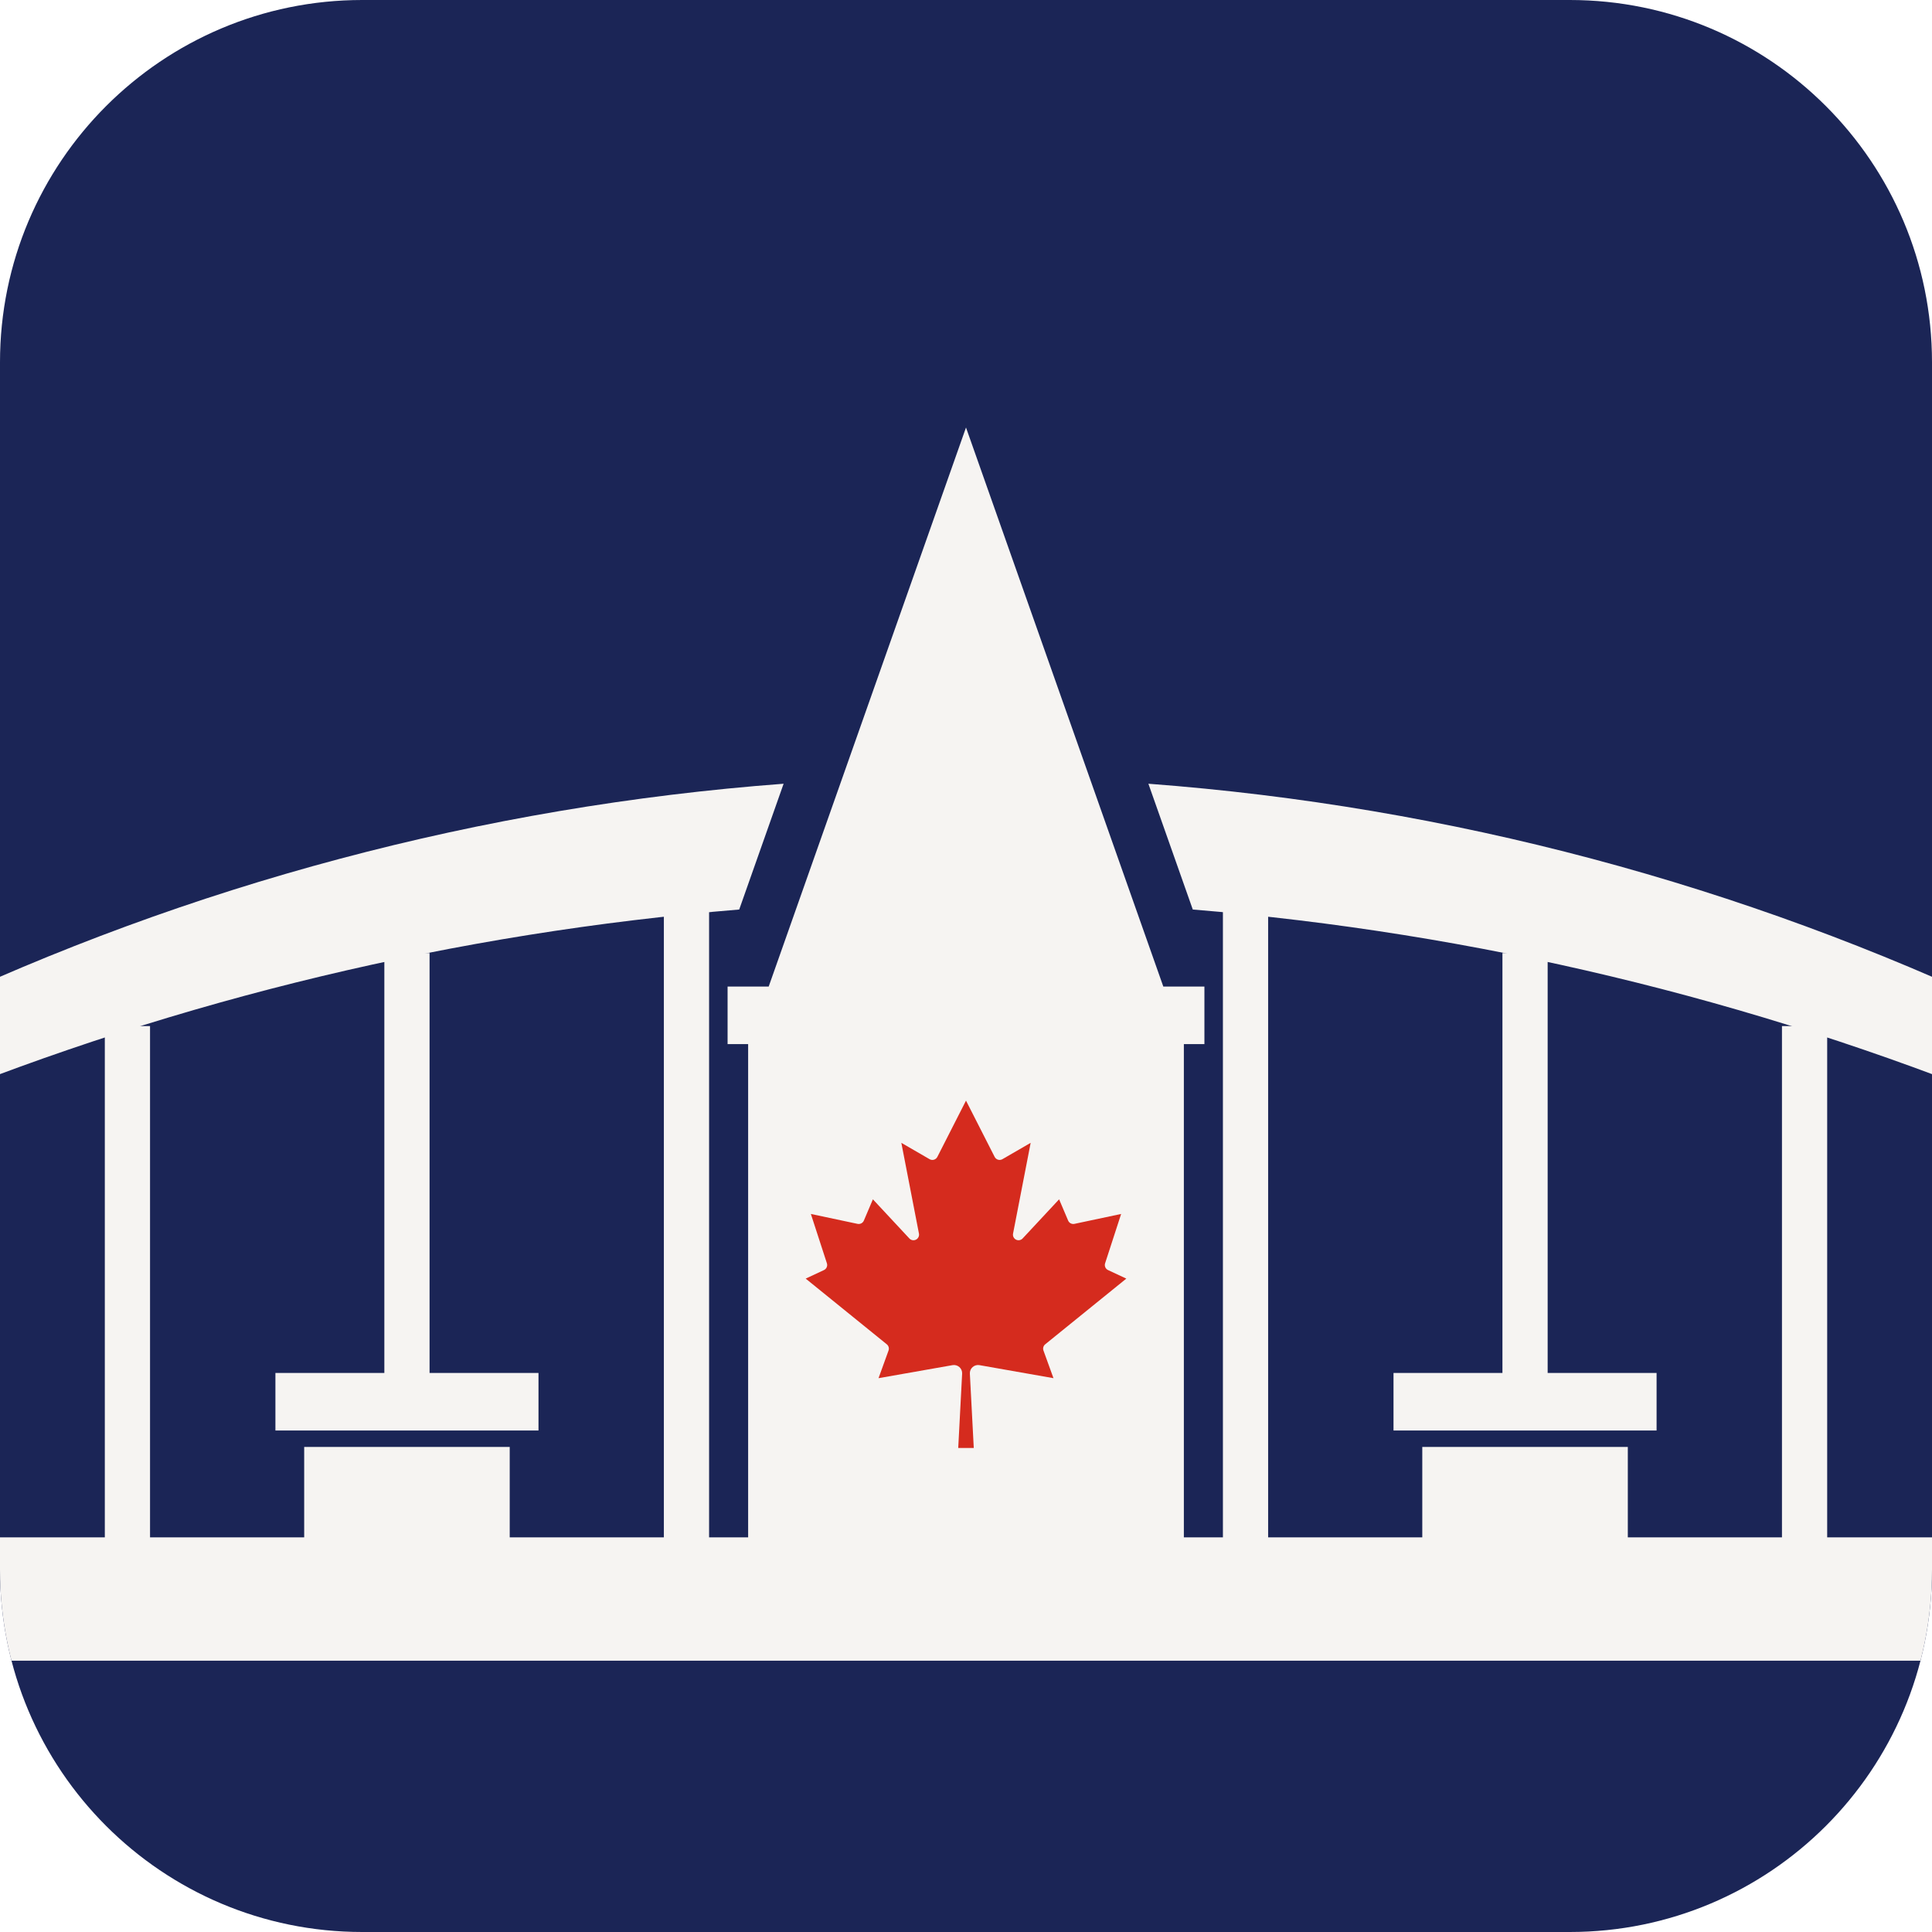
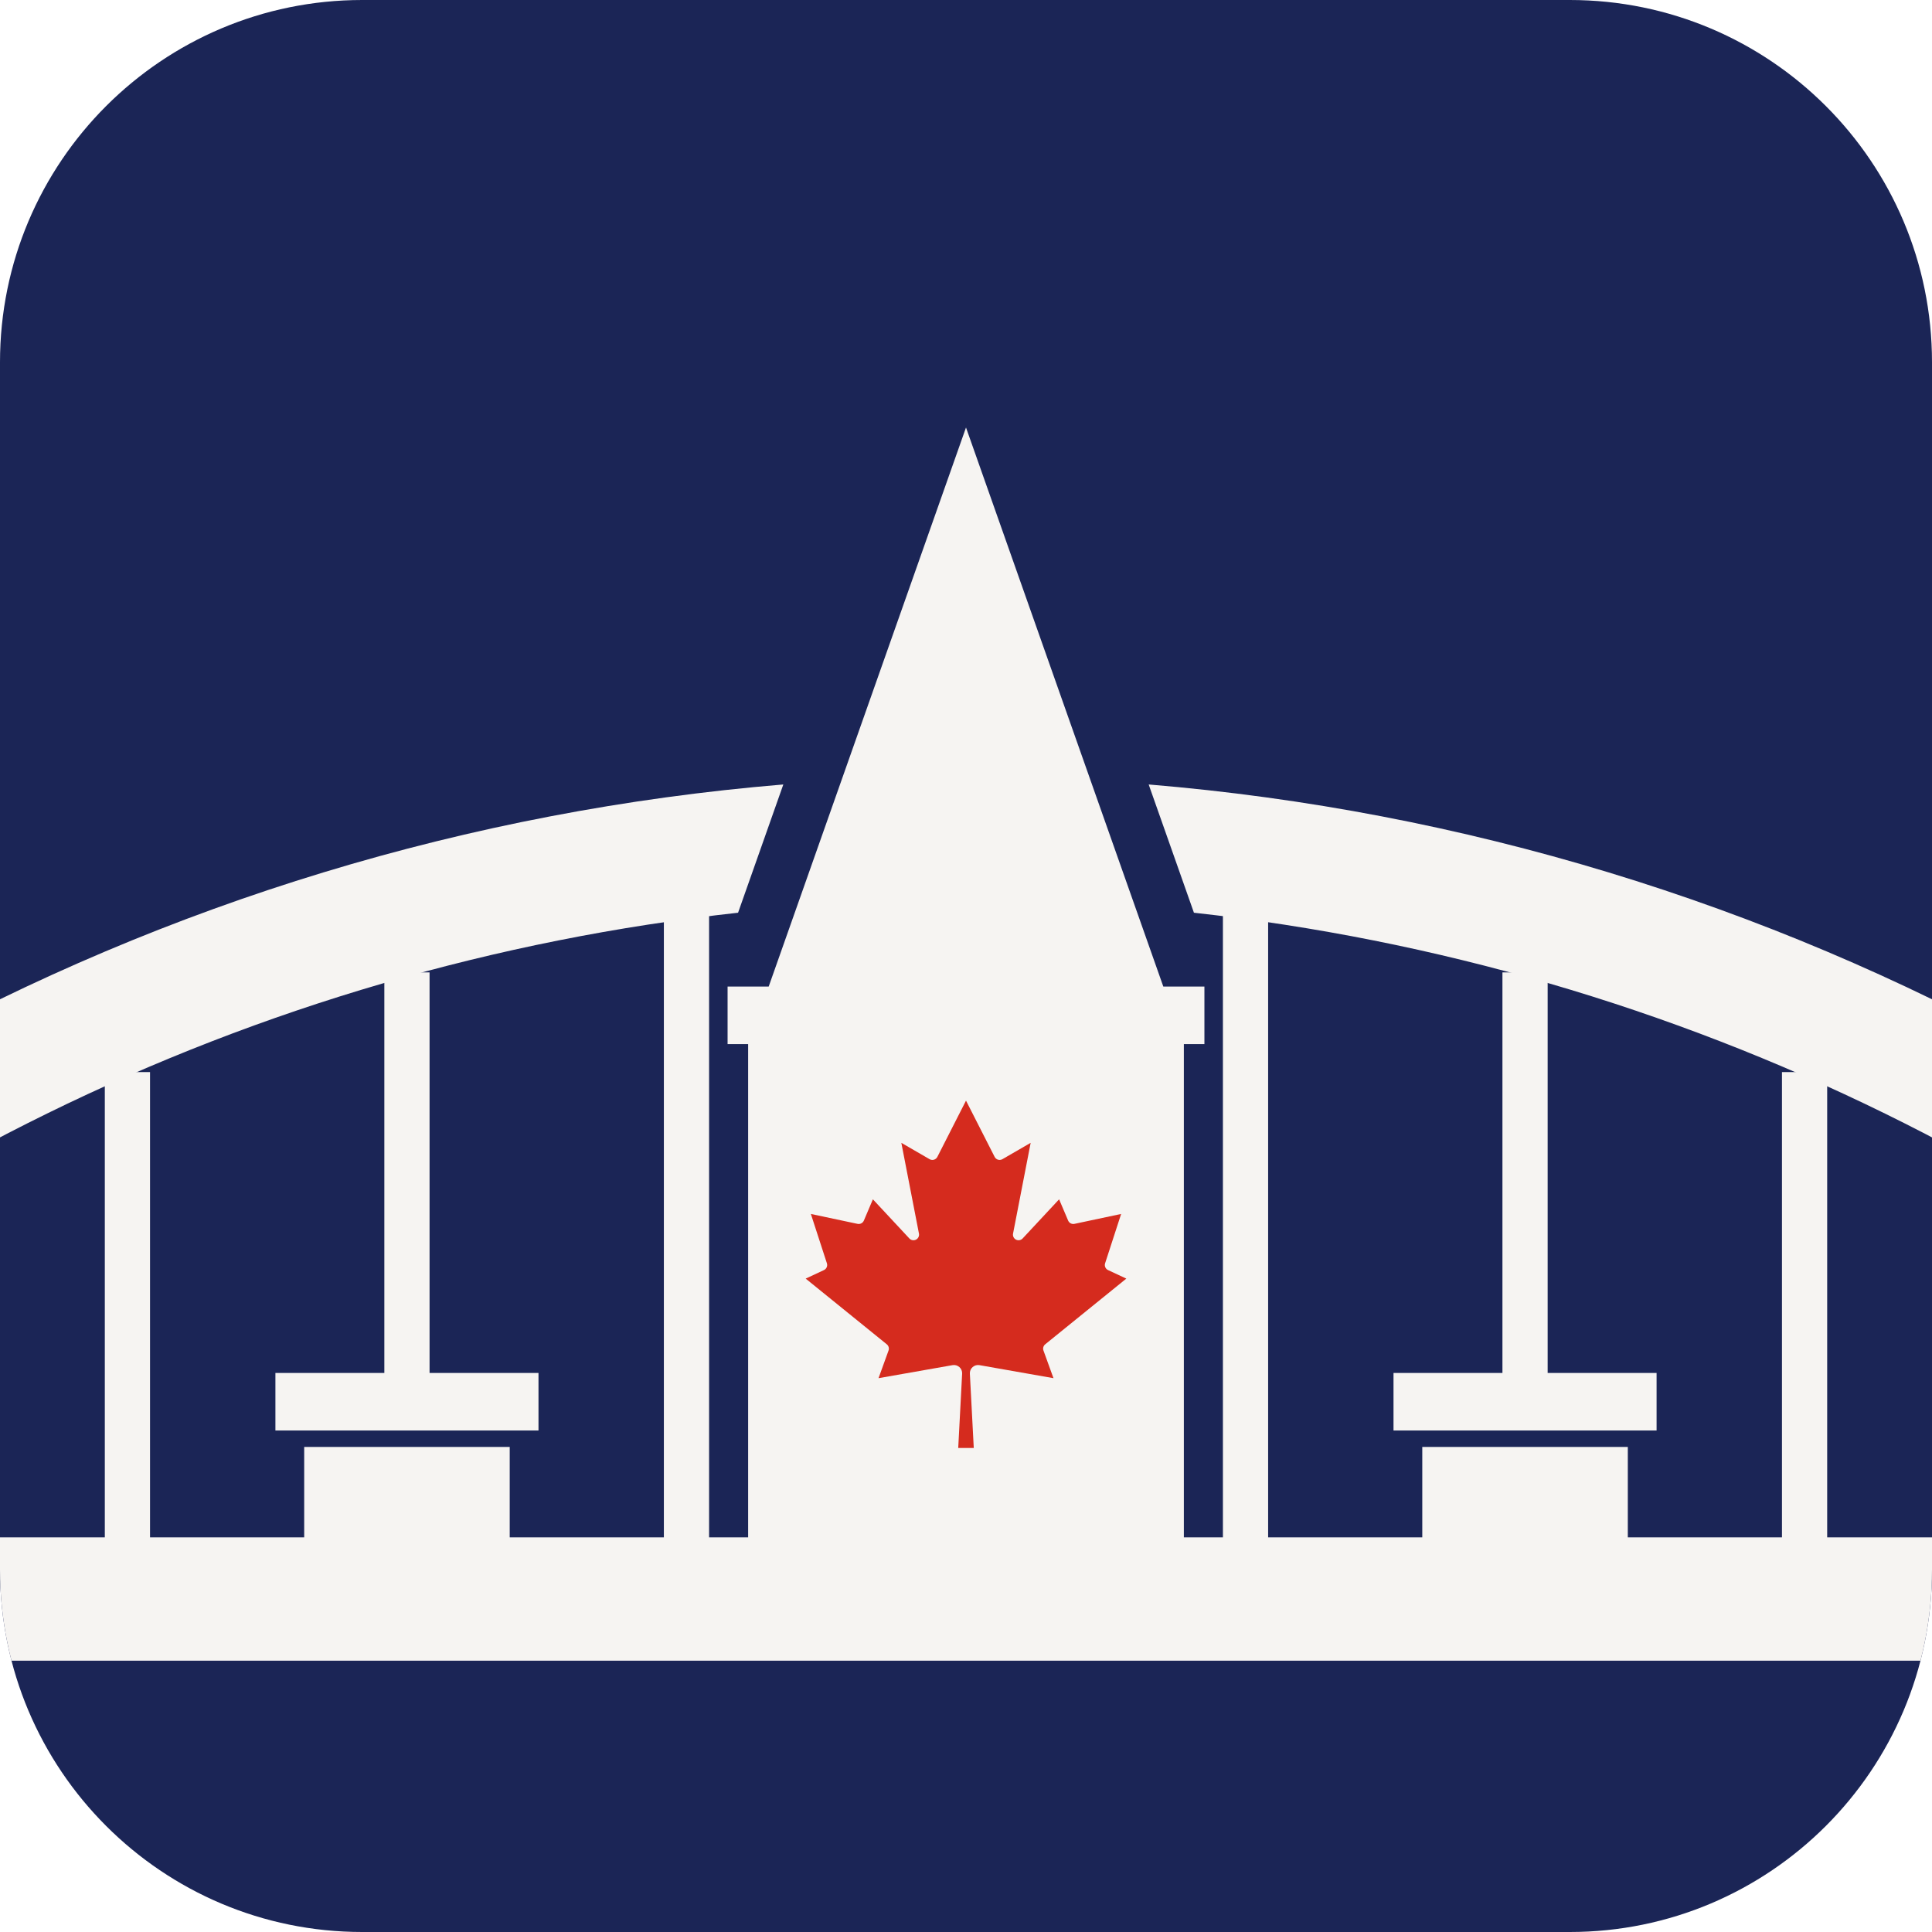
<svg xmlns="http://www.w3.org/2000/svg" viewBox="265 46 470 470" width="64" height="64">
  <clipPath id="i">
    <rect x="265" y="46" width="470" height="470" rx="88.12" />
  </clipPath>
  <g clip-path="url(#i)">
    <rect x="265" y="46" width="470" height="470" fill="#1B2556" />
-     <path fill="#F6F4F2" d="M930 420A592.23 592.23 0 0 0 544.37 236.66L555.17 267.26A673.95 673.95 0 0 1 930 420ZM70 420A592.23 592.23 0 0 1 455.63 236.66L444.83 267.26A673.95 673.95 0 0 0 70 420ZM447 420.5V300H442V286H452L500 150L548 286H558V300H553V420.5Z" />
-     <path fill="#F6F4F2" d="M426.5 267.44H437.5V420.5H426.5ZM562.5 267.44H573.5V420.5H562.5ZM358.5 277.86H369.5V380.5H358.5ZM630.5 277.86H641.5V380.5H630.5ZM290.5 295.62H301.5V420.5H290.5ZM698.5 295.62H709.5V420.5H698.5ZM222.5 321.33H233.5V380.5H222.5ZM766.5 321.33H777.5V380.5H766.5ZM154.5 356.05H165.5V420.5H154.5ZM834.5 356.05H845.5V420.5H834.5ZM70 420H930L891 450H109ZM339 398H389V420.5H339ZM332 380H396V394H332ZM611 398H661V420.5H611ZM604 380H668V394H604ZM203 398H253V420.5H203ZM196 380H260V394H196ZM747 398H797V420.5H747ZM740 380H804V394H740Z" />
+     <path fill="#F6F4F2" d="M930 450A537.5 537.5 0 0 0 544.44 236.84L555.45 268.04A507.5 507.5 0 0 1 865.1 420ZM70 450A537.5 537.5 0 0 1 455.56 236.84L444.55 268.04A507.5 507.5 0 0 0 134.9 420ZM447 420.5V300H442V286H452L500 150L548 286H558V300H553V420.5Z" />
+     <path fill="#F6F4F2" d="M426.5 268.58H437.5V420.5H426.5ZM562.5 268.58H573.5V420.5H562.5ZM358.5 282.56H369.5V380.5H358.5ZM630.5 282.56H641.5V380.5H630.5ZM290.5 306.81H301.5V420.5H290.5ZM698.5 306.81H709.5V420.5H698.5ZM222.5 343.05H233.5V380.5H222.5ZM766.5 343.05H777.5V380.5H766.5ZM154.5 394.73H165.5V420.5H154.5ZM834.5 394.73H845.5V420.5H834.5ZM70 450A537.5 537.5 0 0 1 94.23 420H905.77A537.5 537.5 0 0 1 930 450ZM339 398H389V420.5H339ZM332 380H396V394H332ZM611 398H661V420.5H611ZM604 380H668V394H604ZM203 398H253V420.5H203ZM196 380H260V394H196ZM747 398H797V420.5H747ZM740 380H804V394H740Z" />
    <path fill="#D52B1E" d="M498.11 398.25L499.06 380.15A1.99 1.99 0 0 0 496.73 378.1L478.72 381.27L481.15 374.56A1.36 1.36 0 0 0 480.73 373.03L461 357.05L465.45 354.97A1.36 1.36 0 0 0 466.16 353.32L462.26 341.32L473.62 343.73A1.36 1.36 0 0 0 475.15 342.94L477.35 337.76L486.22 347.28A1.36 1.36 0 0 0 488.55 346.08L484.27 324.02L491.13 327.99A1.36 1.36 0 0 0 493.04 327.42L500 313.75L506.96 327.42A1.36 1.36 0 0 0 508.87 327.99L515.73 324.02L511.45 346.08A1.36 1.36 0 0 0 513.78 347.28L522.65 337.76L524.85 342.94A1.36 1.36 0 0 0 526.38 343.73L537.74 341.32L533.84 353.32A1.36 1.36 0 0 0 534.55 354.97L539 357.05L519.27 373.03A1.36 1.36 0 0 0 518.85 374.56L521.28 381.27L503.27 378.1A1.99 1.99 0 0 0 500.94 380.15L501.89 398.25Z" />
  </g>
</svg>
